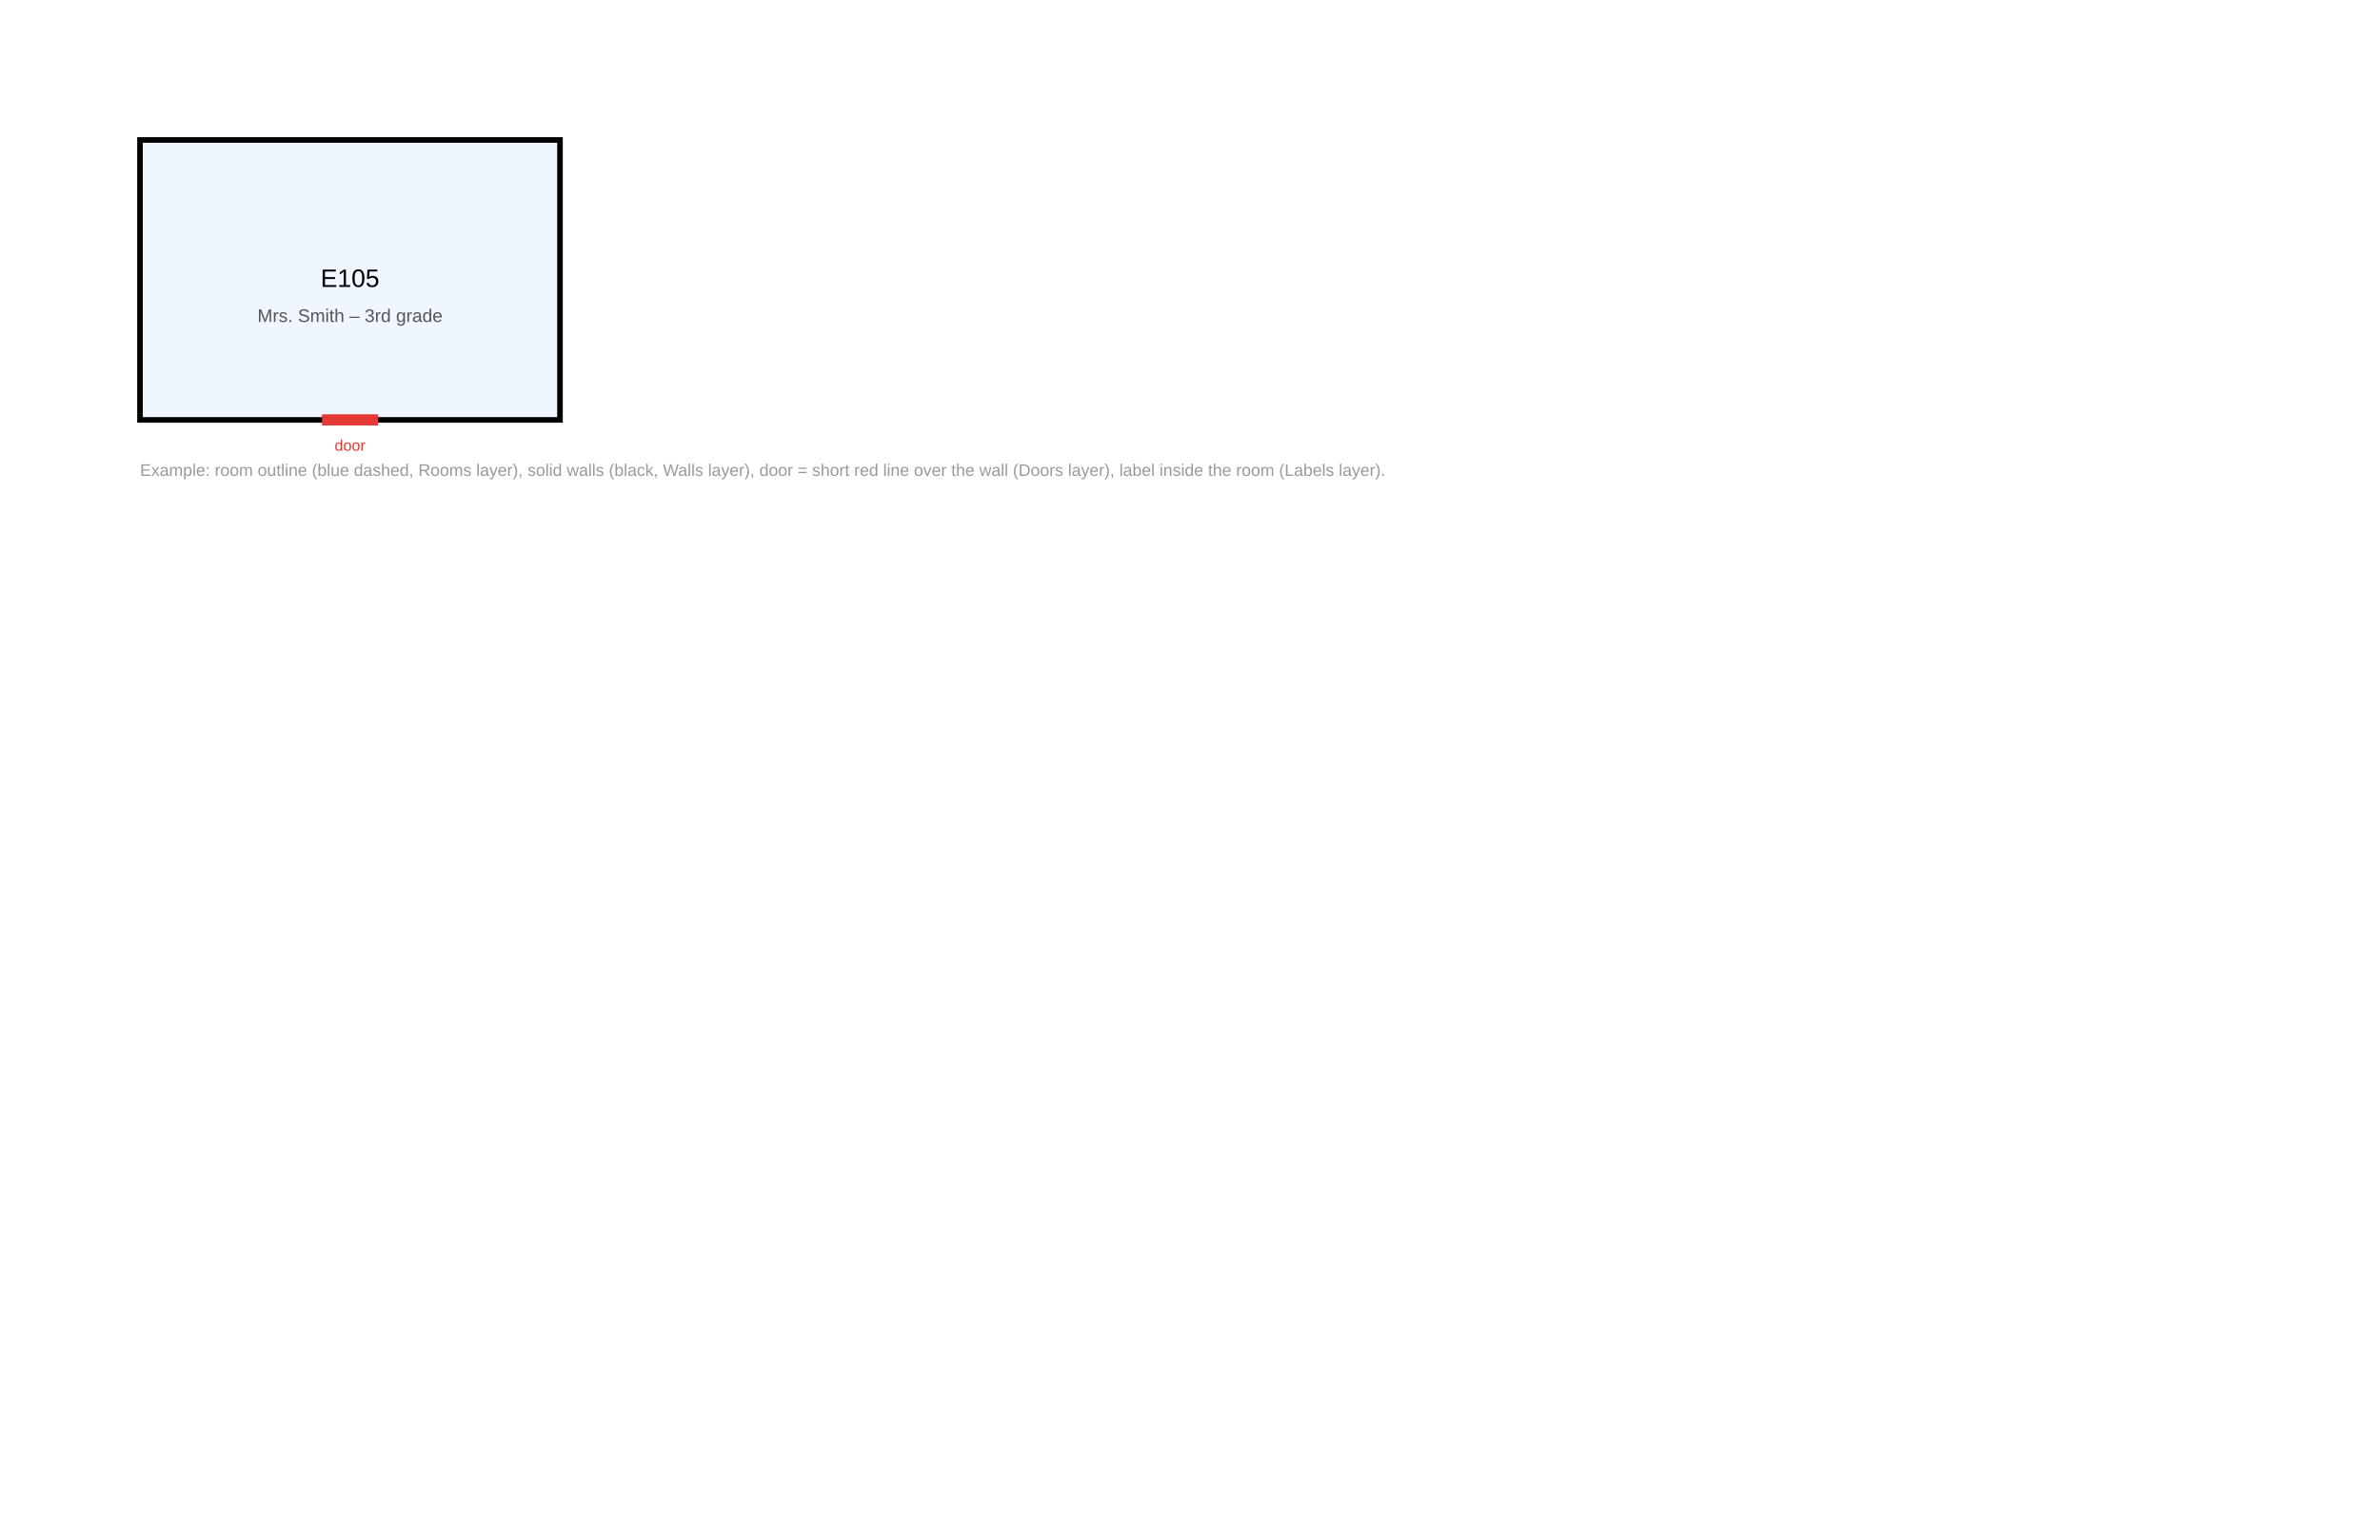
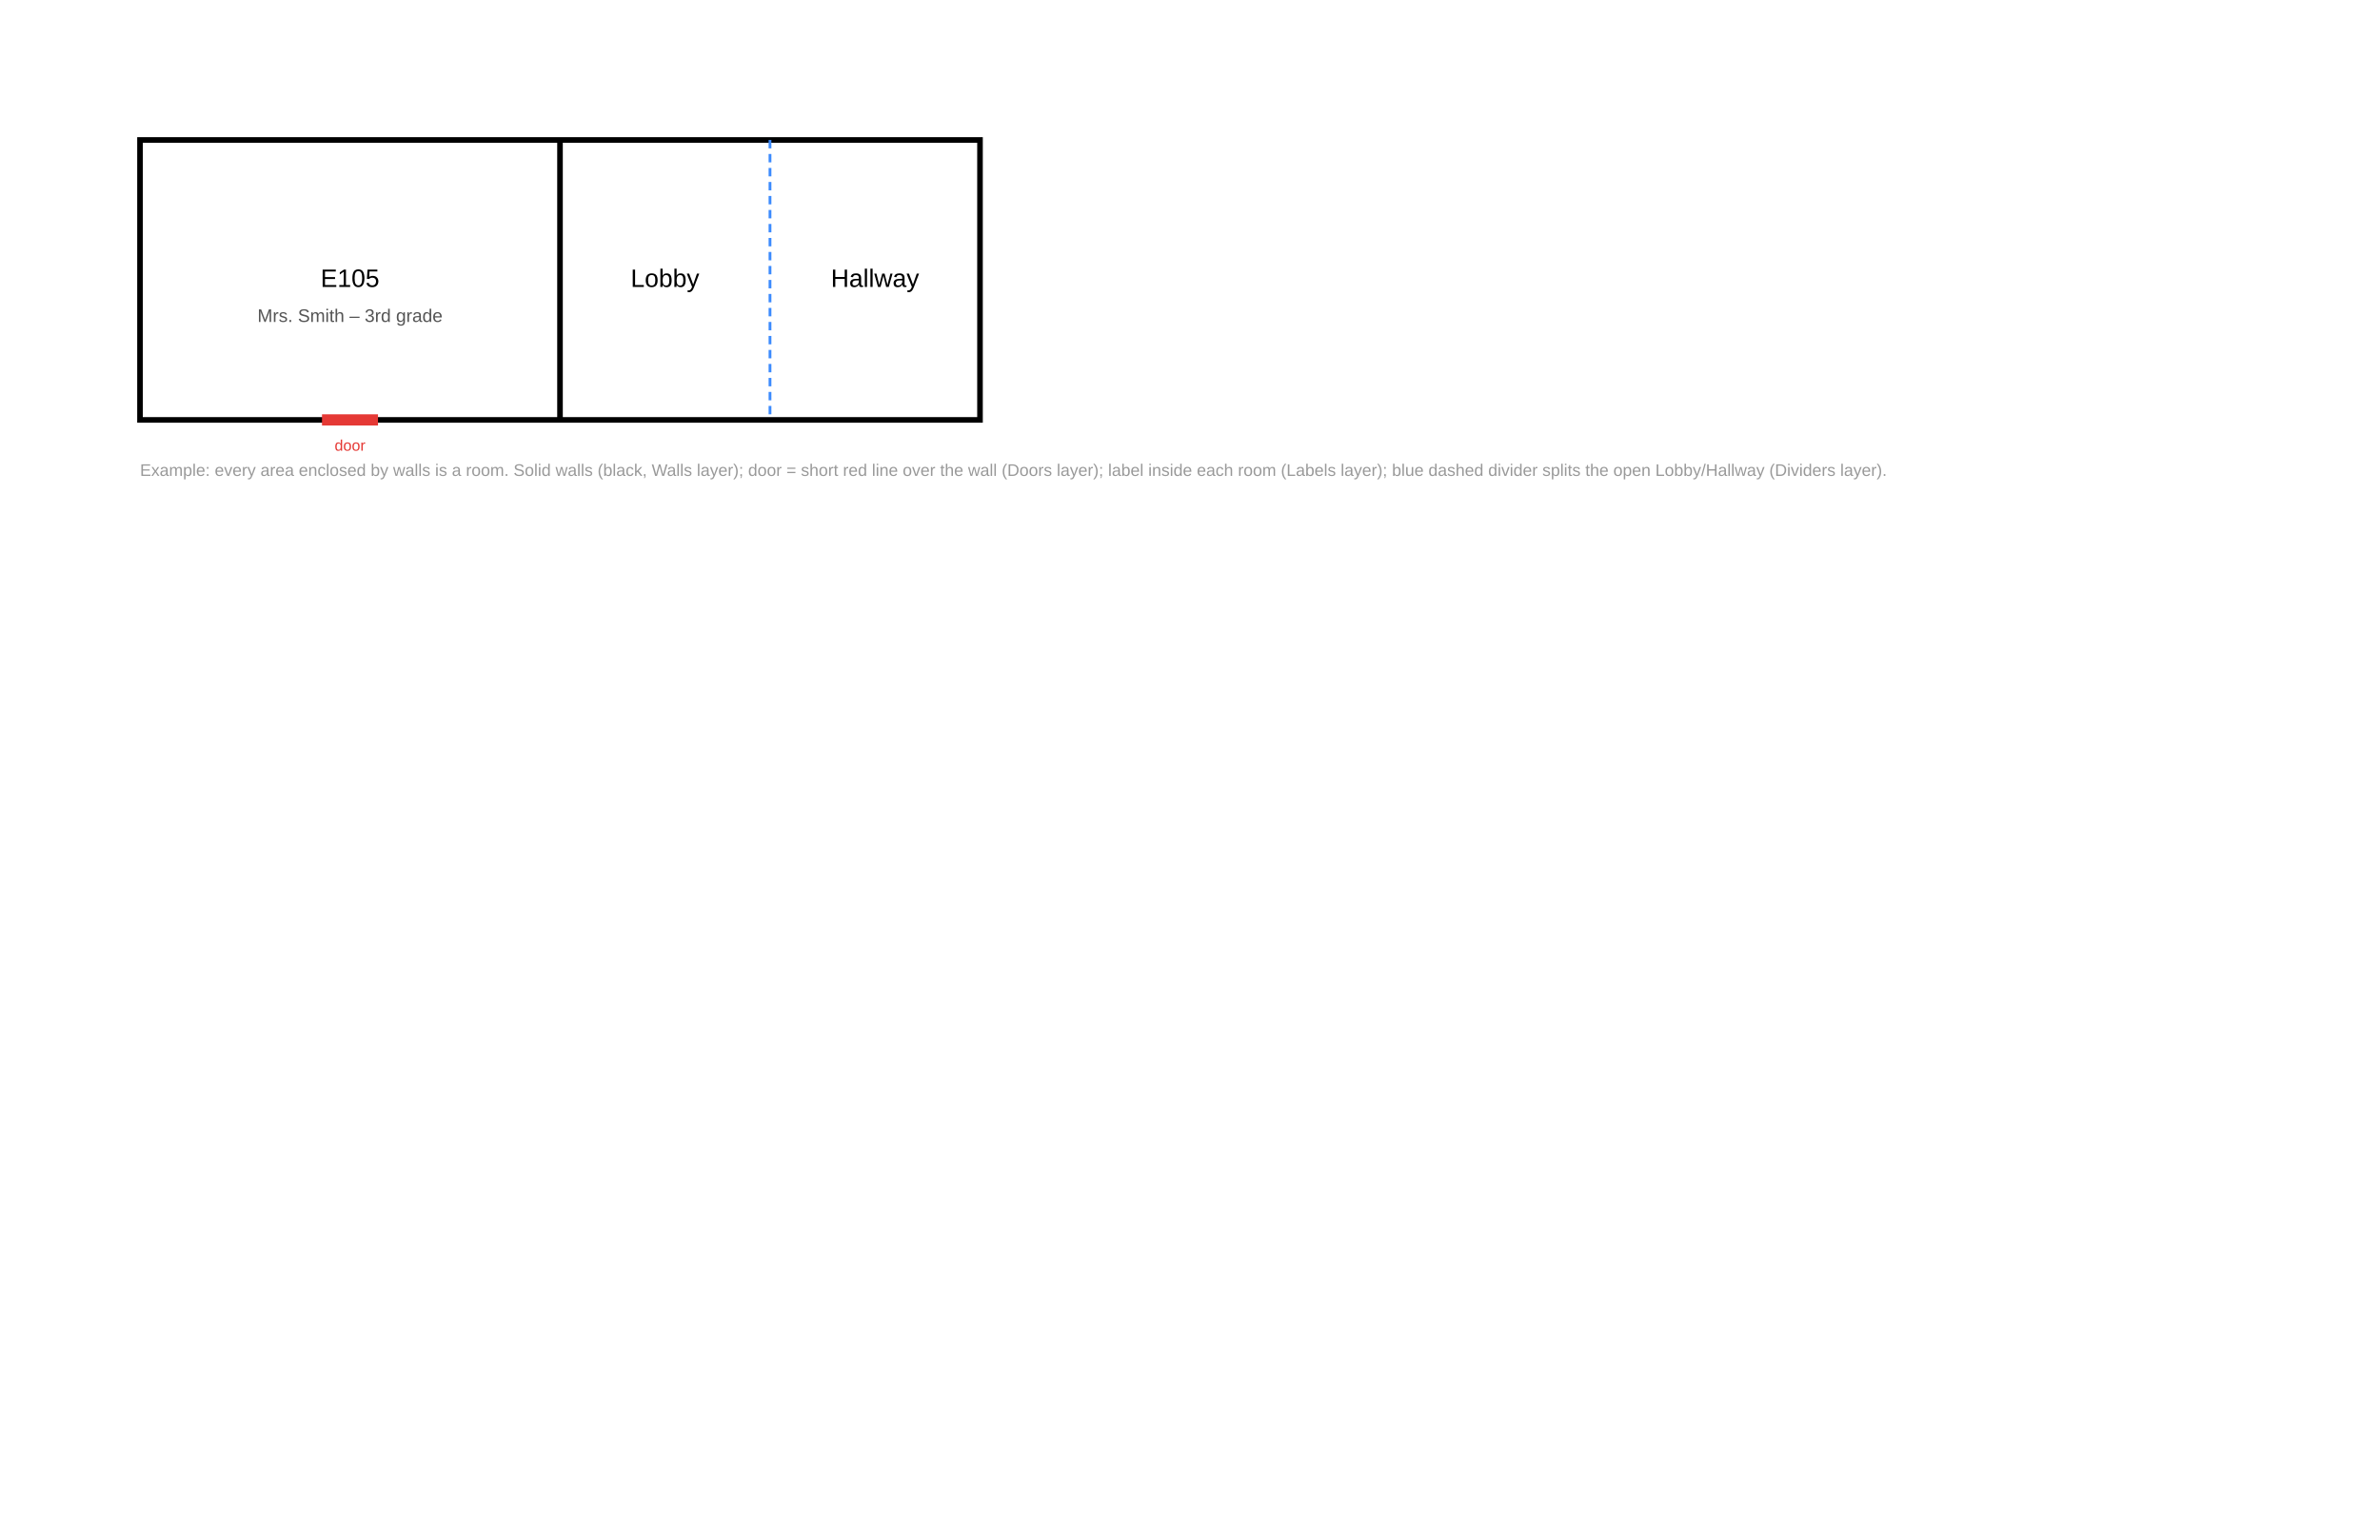
<svg xmlns="http://www.w3.org/2000/svg" width="17in" height="11in" viewBox="0 0 1700 1100" version="1.1">
  <g id="layer-scan" opacity="0.4" />
-   <g id="layer-rooms" style="fill:#3d8bfd;fill-opacity:0.08;stroke:#3d8bfd;stroke-width:1;stroke-dasharray:4,3" />
+   <g id="layer-dividers" style="fill:none;stroke:#3d8bfd;stroke-width:2;stroke-dasharray:6,4" />
  <g id="layer-walls" style="fill:none;stroke:#000000;stroke-width:4;stroke-linecap:square;stroke-linejoin:miter" />
  <g id="layer-doors" style="fill:none;stroke:#e53935;stroke-width:8;stroke-linecap:butt" />
  <g id="layer-labels" style="font-family:Arial,Helvetica,sans-serif;font-size:18px;fill:#000000;text-anchor:middle" />
  <g id="layer-example">
-     <rect x="100" y="100" width="300" height="200" style="fill:#3d8bfd;fill-opacity:0.08;stroke:#3d8bfd;stroke-width:1;stroke-dasharray:4,3" />
-     <path d="M 100,100 H 400 V 300 H 100 Z" style="fill:none;stroke:#000;stroke-width:4;stroke-linecap:square" />
+     <path d="M 100,100 H 700 V 300 H 100 Z M 400,100 V 300" style="fill:none;stroke:#000;stroke-width:4;stroke-linecap:square" />
+     <path d="M 550,100 V 300" style="fill:none;stroke:#3d8bfd;stroke-width:2;stroke-dasharray:6,4" />
+     <text x="475" y="205" style="font-family:Arial,Helvetica,sans-serif;font-size:18px;text-anchor:middle">Lobby</text>
+     <text x="625" y="205" style="font-family:Arial,Helvetica,sans-serif;font-size:18px;text-anchor:middle">Hallway</text>
    <path d="M 230,300 H 270" style="fill:none;stroke:#e53935;stroke-width:8;stroke-linecap:butt" />
    <text x="250" y="322" style="font-family:Arial,Helvetica,sans-serif;font-size:11px;text-anchor:middle;fill:#e53935">door</text>
    <text x="250" y="205" style="font-family:Arial,Helvetica,sans-serif;font-size:18px;text-anchor:middle">E105</text>
    <text x="250" y="230" style="font-family:Arial,Helvetica,sans-serif;font-size:13px;text-anchor:middle;fill:#555">Mrs. Smith – 3rd grade</text>
-     <text x="100" y="340" style="font-family:Arial,Helvetica,sans-serif;font-size:12px;fill:#999">Example: room outline (blue dashed, Rooms layer), solid walls (black, Walls layer), door = short red line over the wall (Doors layer), label inside the room (Labels layer).</text>
+     <text x="100" y="340" style="font-family:Arial,Helvetica,sans-serif;font-size:12px;fill:#999">Example: every area enclosed by walls is a room. Solid walls (black, Walls layer); door = short red line over the wall (Doors layer); label inside each room (Labels layer); blue dashed divider splits the open Lobby/Hallway (Dividers layer).</text>
  </g>
</svg>
